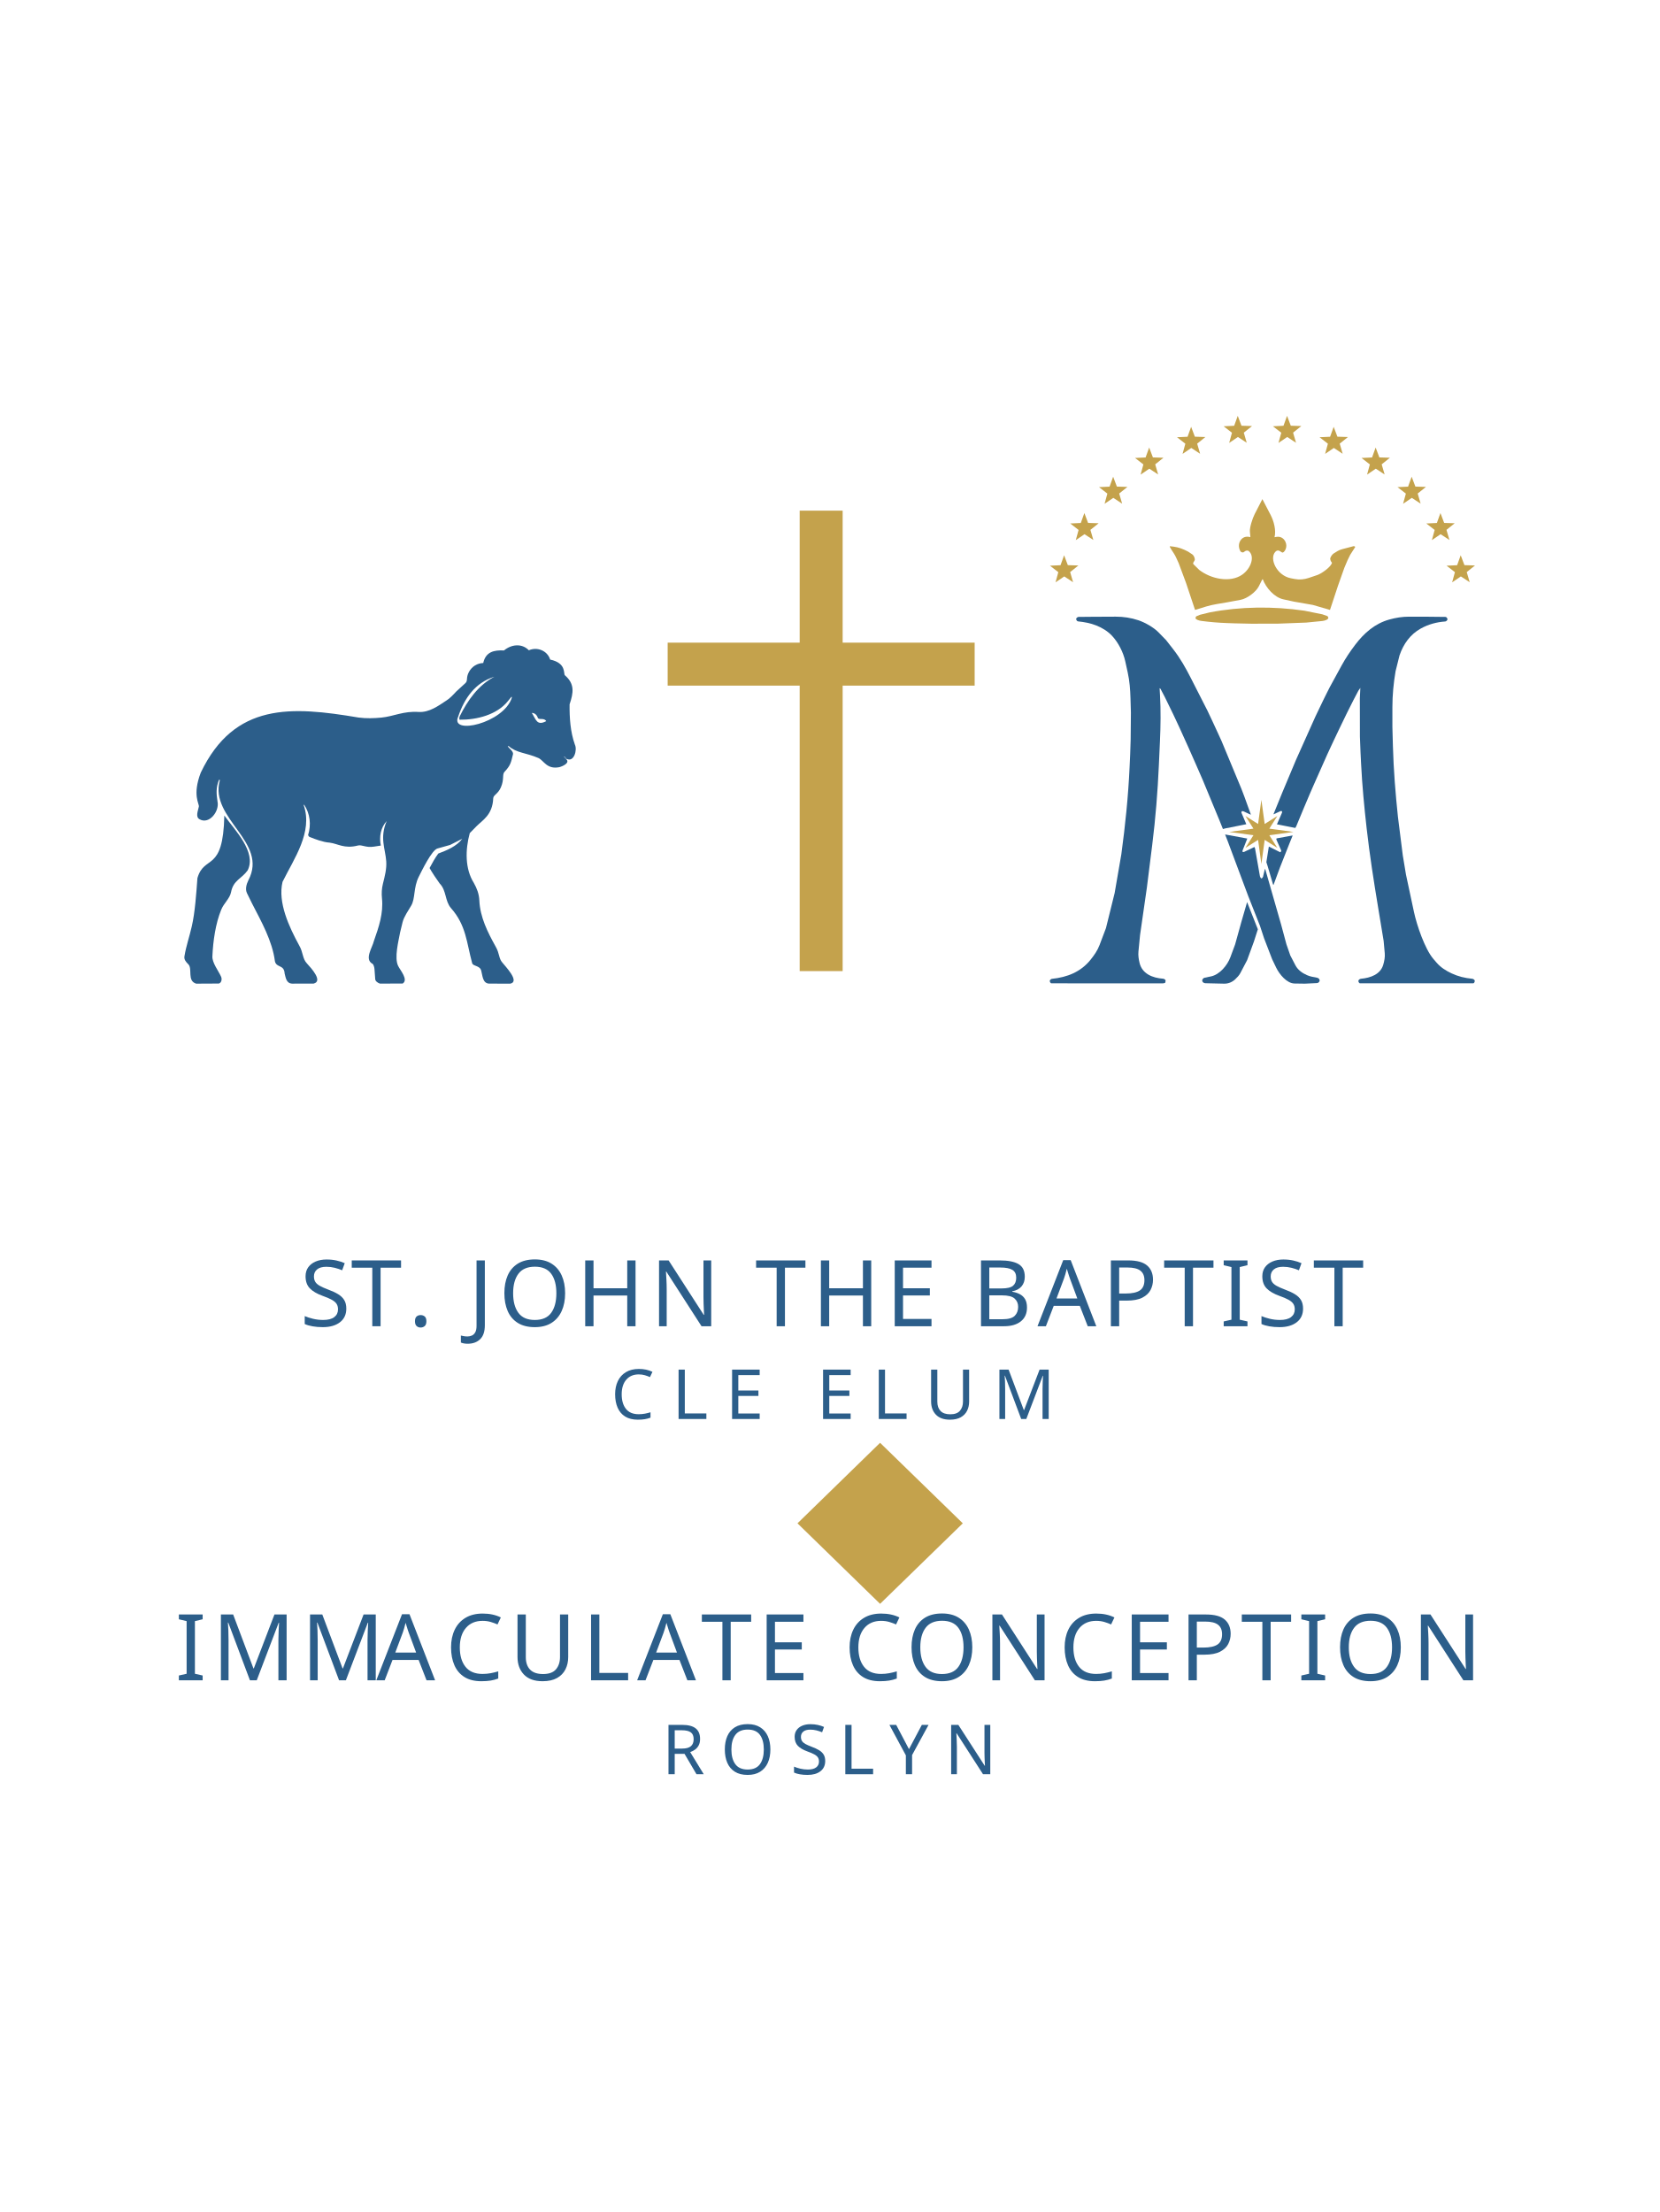
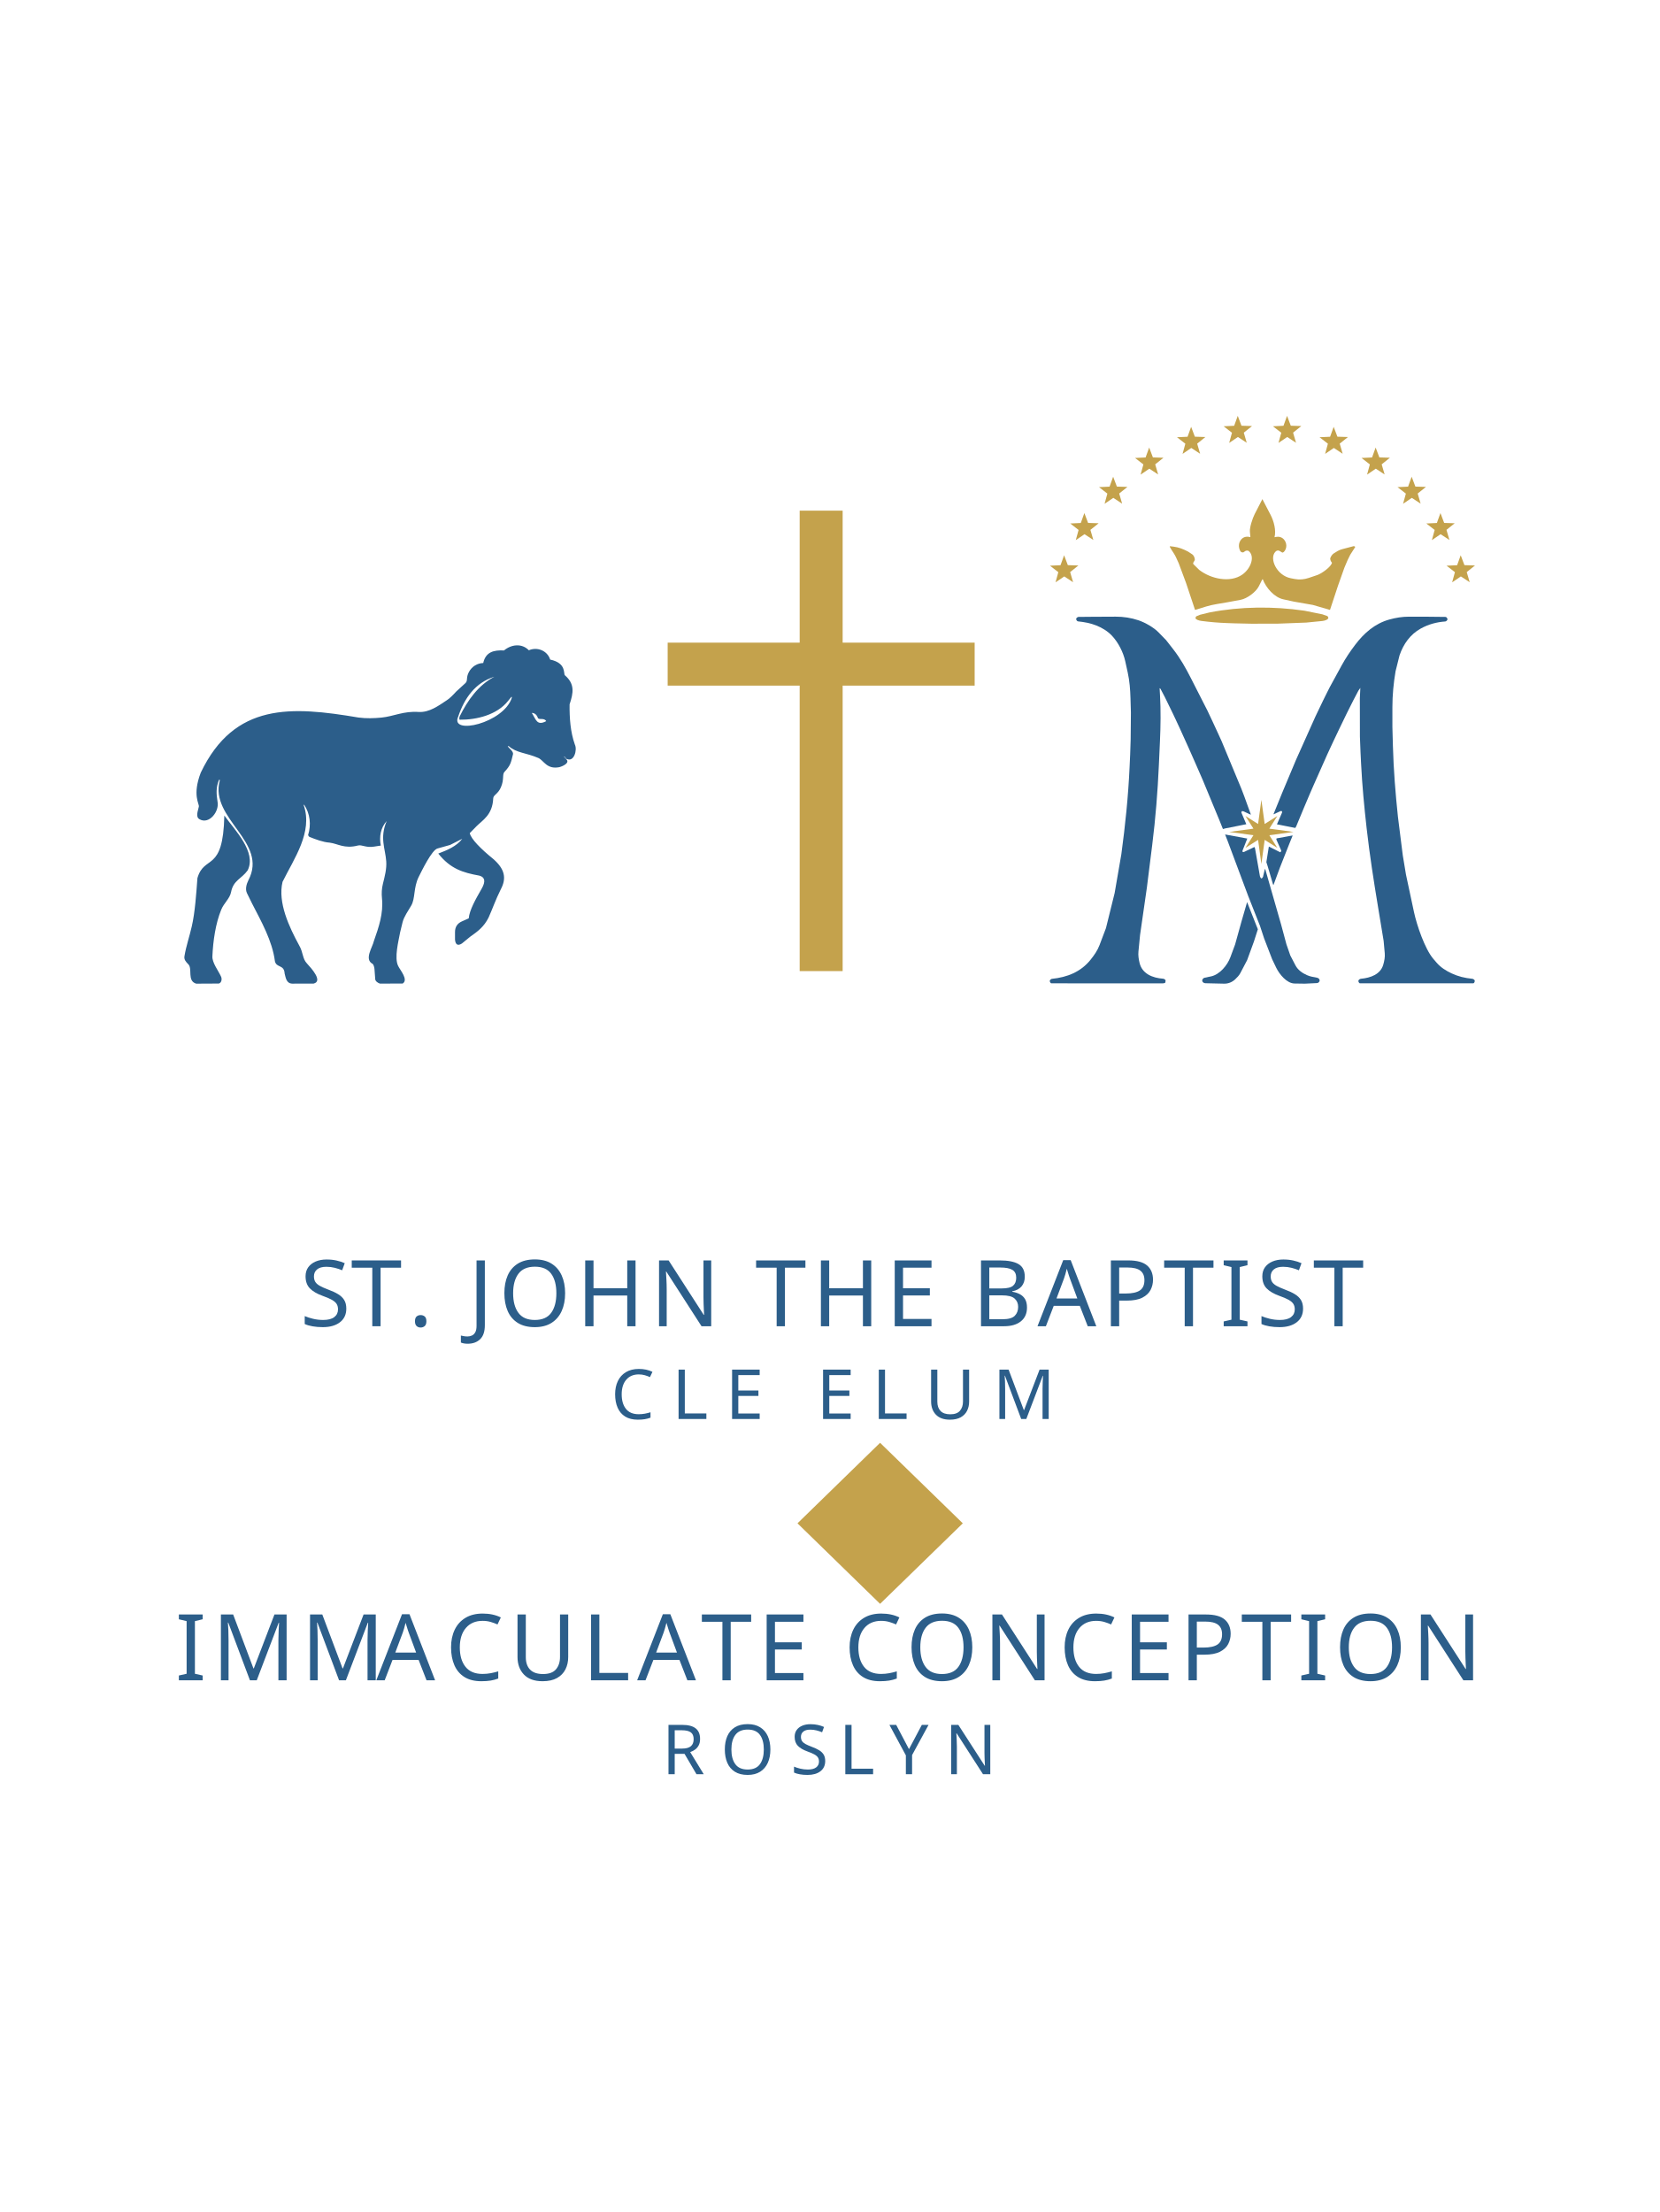
<svg xmlns="http://www.w3.org/2000/svg" id="AB5-stacked-lockup" viewBox="0 0 1800 2400">
  <g id="stacked-full-color">
    <g id="icon-group">
      <g id="lockup-m">
        <g id="crown-stars-accent">
          <path d="M1365.62,636.27c-3.01,6-12.55,13.2-19.69,14.53l-13.74,2.55c-8.02,1.49-15.92,2.35-23.65,4.72l-12.01,3.7-9.75-29.21-8.02-21.54-2.94-6.43c-2.46-5.37-8.3-12.15-6.32-11.92l3.79.45c5.62.66,10.68,2.74,15.66,5.35l4.65,3.07c1.41.93,2.56,3.53,2.68,5.36.13,1.98-2.95,3.8-1.37,5.37l6.14,6.06c12.74,9.86,33.44,14.27,46.59,5.2,9.59-6.62,14.21-20.08,6.95-25.78-.7-.55-2.77-.42-3.48.07l-1.99,1.37c-.77.53-2.8-.07-3.38-1.1-2.41-4.29-2.18-9.45,1.12-13.06,2.5-2.74,6.22-3.22,9.69-2.29l-.52-6.05c-.37-4.33,2.81-14.28,5.22-18.97l8.33-16.18,8.82,16.94c3.72,7.14,6.25,16.98,4.34,24.4l2.27-.39c5.04-.87,9.1,2.56,10.27,7.36,1.32,5.45-2.57,10.23-4.19,9.64-1.66-.61-4.3-4.19-7.48-.76-6.86,7.43,1.63,25.74,16.85,28.67l4.32.83c4.97.96,10.19.47,14.98-1.15l9.52-3.22c4.42-1.49,15.02-8.88,15.8-13.33-1.04-.97-2.42-3.6-1.7-5.33.76-1.84,2.06-3.72,3.61-4.74,2.85-1.87,5.67-3.69,8.91-4.54l12.58-3.32c.52-.14,2.09.49,1.75,1.01l-5.36,8.34-2.91,5.93-3.43,8.12-6.84,19.29-8.76,26.47-18.59-5.41-20.72-3.62-11.42-2.5c-9.57-2.09-18.71-12.32-22.28-21.93l-.77.98-3.51,7Z" fill="#c4a24c" />
          <path d="M1386.34,676.65l-28.7.07-17.99-.4-8.26-.29c-9.49-.33-18.54-1.11-28-2.33-2.91-.38-6.14-1.52-6.36-2.99-.07-.5.44-1.83.92-2.03l4.01-1.67,10.33-2.53c33.61-6.49,69.01-6.81,102.88-1.87l19.45,3.91,5.45,1.94c.4.14,1.04,1.35,1.07,1.77.13,1.77-3.37,3.23-6.5,3.54l-17.46,1.72-30.84,1.17Z" fill="#c4a24c" />
          <polygon points="1385.78 919.92 1372.07 911.26 1368.49 937.47 1364.92 911.26 1351.21 919.92 1359.87 906.21 1333.66 902.64 1359.87 899.07 1351.21 885.36 1364.92 894.01 1368.49 867.81 1372.07 894.01 1385.78 885.36 1377.12 899.07 1403.32 902.64 1377.12 906.21 1385.78 919.92" fill="#c4a24c" />
          <g id="Stars">
            <polygon id="Left_Star" data-name="Left Star" points="1164.21 631.69 1154.64 625.41 1145.17 631.84 1148.19 620.8 1139.15 613.78 1150.58 613.24 1154.46 602.47 1158.51 613.18 1169.95 613.54 1161.02 620.7 1164.21 631.69" fill="#c4a24c" />
            <polygon points="1186.19 585.88 1176.62 579.6 1167.15 586.03 1170.18 574.99 1161.13 567.97 1172.57 567.43 1176.45 556.66 1180.49 567.37 1191.94 567.73 1183 574.89 1186.19 585.88" fill="#c4a24c" />
            <polygon points="1217.42 546.45 1207.85 540.17 1198.38 546.6 1201.4 535.56 1192.36 528.54 1203.8 528 1207.68 517.23 1211.72 527.94 1223.16 528.3 1214.23 535.46 1217.42 546.45" fill="#c4a24c" />
            <polygon points="1256.49 514.8 1246.93 508.51 1237.46 514.95 1240.48 503.9 1231.44 496.88 1242.87 496.35 1246.75 485.58 1250.8 496.29 1262.24 496.65 1253.3 503.81 1256.49 514.8" fill="#c4a24c" />
            <polygon points="1302.02 492.32 1292.45 486.03 1282.98 492.47 1286 481.42 1276.96 474.4 1288.4 473.87 1292.28 463.1 1296.32 473.81 1307.76 474.17 1298.83 481.33 1302.02 492.32" fill="#c4a24c" />
            <polygon points="1352.6 480.41 1343.03 474.13 1333.56 480.56 1336.58 469.52 1327.54 462.5 1338.97 461.96 1342.86 451.19 1346.9 461.9 1358.34 462.26 1349.41 469.42 1352.6 480.41" fill="#c4a24c" />
            <polygon points="1406.09 480.41 1396.53 474.13 1387.05 480.56 1390.08 469.52 1381.03 462.5 1392.47 461.96 1396.35 451.19 1400.4 461.9 1411.84 462.26 1402.9 469.42 1406.09 480.41" fill="#c4a24c" />
            <polygon points="1456.67 492.32 1447.1 486.03 1437.63 492.47 1440.66 481.42 1431.61 474.4 1443.05 473.87 1446.93 463.1 1450.97 473.81 1462.42 474.17 1453.48 481.33 1456.67 492.32" fill="#c4a24c" />
            <polygon points="1502.2 514.8 1492.63 508.51 1483.16 514.95 1486.18 503.9 1477.14 496.88 1488.57 496.35 1492.45 485.58 1496.5 496.29 1507.94 496.65 1499.01 503.81 1502.2 514.8" fill="#c4a24c" />
            <polygon points="1541.27 546.45 1531.7 540.17 1522.23 546.6 1525.26 535.56 1516.21 528.54 1527.65 528 1531.53 517.23 1535.57 527.94 1547.02 528.3 1538.08 535.46 1541.27 546.45" fill="#c4a24c" />
            <polygon points="1572.5 585.88 1562.93 579.6 1553.46 586.03 1556.48 574.99 1547.44 567.97 1558.88 567.43 1562.76 556.66 1566.8 567.37 1578.25 567.73 1569.31 574.89 1572.5 585.88" fill="#c4a24c" />
            <polygon id="Right_Star" data-name="Right Star" points="1594.48 631.69 1584.92 625.41 1575.45 631.84 1578.47 620.8 1569.43 613.78 1580.86 613.24 1584.74 602.47 1588.79 613.18 1600.23 613.54 1591.29 620.7 1594.48 631.69" fill="#c4a24c" />
          </g>
        </g>
        <g id="m-letterform">
          <g>
            <path d="M1476.67,828.68l-.6-12-.68-17.43-.07-41.69.53-11.21-2.13,3.07-5.41,10.3-7,13.92-9.06,18.75-5.22,10.98-2.97,6.35-4.05,8.74-14.96,33.67-4.05,9.32-6.39,15.09-8.35,20.1c-.18.43-.84,1.49-.98,1.67l-7.26-1.43-12.65-2.49,5.47-12.58c.15-.35.21-1.51-.06-1.6l-1.07-.35-8.15,3.72,9.41-23.17,15.09-35.97,21.14-47.19,8.47-17.67,4.22-8.5,2.75-5.43,12.91-23.64c4.35-7.96,9.24-15.2,14.7-22.41,9.67-12.75,21.4-23.05,36.98-27.4,7.01-1.96,14.06-3.11,21.31-3.11h15.88s23.9.26,23.9.26c.95,0,2.12,1.65,2.09,2.6-.03.85-1.34,2.26-2.35,2.33-9.56.69-18.35,3.08-26.66,7.69-11.46,6.36-18.82,16.79-23.04,29.14l-4.29,17.18c-2.2,13-3.44,25.81-3.44,39.06v21.47s.57,20.96.57,20.96c.72,25.76,2.75,50.83,5.44,76.49l5.26,41.74,3.47,20.92,8.66,40.55c3.07,14.37,11.89,40.27,21.04,50.91l3.5,4.07c4.4,5.12,10.07,8.72,16.21,11.6,7.16,3.36,14.5,5.14,22.49,5.89,1.05.1,2.24.97,2.62,1.74.39.79-.33,3.2-1.59,3.2h-122.82c-1.01,0-1.95-2.04-1.75-2.78.27-1.03,1.47-2.04,2.76-2.16,10.64-1,21.2-4.84,24.22-15.21,1.17-4.01,2.02-8.3,1.63-12.52l-1.22-13.42-6.03-36.53c-4.73-28.65-9.14-56.73-12.4-85.58-2.64-23.37-4.83-46.2-6.02-70.03Z" fill="#2c5e8a" />
            <path d="M1375.53,940.51l-1.63-5.05,2.69-16.93,12.21,6.1c.67.33,1.54-1.74,1.15-1.98l-5.27-11.94.28-1.06,13.27-2.41,4.22-.77-3.43,8.48-10.49,26.54-6.42,17.41-.43,1.18c-.09.23-.54-.46-.63-.76l-2.39-8.14-3.14-10.65Z" fill="#2c5e8a" />
            <path d="M1258.08,746.62l.42,7.47c.96,16.9.7,33.45-.06,50.38l-1.16,25.64c-1.31,29.16-3.6,57.74-7.22,86.68l-5.82,46.45-7.37,51.22-1.76,18.04c-.4,4.09.27,8.24,1.2,12.18,2.78,11.75,13.88,16.4,25.69,17.22.93.07,2.62,1.12,2.58,1.96s-.15,1.69-.29,2.13c-.18.55-1.61.94-2.48.94l-121.1-.02c-1.06,0-1.94-2.01-1.8-2.79s1.31-1.98,2.28-2.08c16.8-1.74,31.37-7.53,41.96-20.71,3.93-4.89,7.49-9.94,9.71-15.81l7.01-18.51,9.43-38.1,7.26-42.06c4.29-31.55,7.48-62.66,8.94-94.42l.64-14.02.53-16.24.27-28.98-.46-15.69c-.27-9.42-.97-18.59-2.98-27.76l-2.71-12.34c-2.11-9.62-7.47-20.22-14.26-27.49-4.76-5.1-10.68-8.69-17.13-11.27-6.52-2.61-12.97-3.72-20.04-4.48-.85-.09-1.96-1.88-1.83-2.72.15-.94,1.6-2.09,2.61-2.1l15.2-.14,25.16-.12c8.42-.04,16.61,1.26,24.6,3.91,7.12,2.37,16.72,7.87,21.72,13.02l8.29,8.52,7.65,9.8c7.6,9.73,13.54,20.22,19.17,31.28l17.98,35.29,5.59,11.85,6.05,13.09,3.83,8.41,21.26,51.17,3.24,8.44,7.25,20.04-1.73-.66-6.18-2.9c-.35-.16-1.24-.29-1.55-.3-.41,0-1.02,1.24-.86,1.63l4.87,11.5.46,1.1s-.47.09-.89.17l-10.53,2.11-11.24,2.22-2.7.72-3.77-9.38-18.14-43.82-7.78-17.82-8-18.1-9.23-20.36-2.95-6.37-4.26-9.06-8.96-18.37-4.61-8.79c-.09-.17-1.15-.92-1.03-.81Z" fill="#2c5e8a" />
          </g>
          <g>
            <path d="M1431.67,1063.43c-.77-3.99-6.03-2.06-13.71-5.41-5.19-2.26-9.92-5.68-12.53-10.68l-5.56-10.69-4.19-12.05-5.79-21.52-17.16-59.9c-.13-.07-.36-.18-.5-.25l-1.97,8.44c-.12.51-1.28,1.82-1.71,1.74-.66-.12-1.5-1.64-1.63-2.4l-3.92-22.3-1.37-7.78c-.07-.38-.57-1.57-.66-1.66l-11.37,5.41c-.38.18-1.57,0-1.61-.31-.03-.21-.03-1,.1-1.32l5.1-12.92-24.07-4.45,2.84,7.27,22.57,60.4h.02s12.11,30.7,12.11,30.7c.11-.01.16-.01.07.03l4.71,14.32,8.72,22.64,4.32,9.02c3.57,7.45,11.67,17.21,19.92,17.34l11.24.17,13.36-.64c1.42-.07,2.96-1.75,2.68-3.19Z" fill="#2c5e8a" />
            <path d="M1372.23,942.94h0c-.17-.09-.12-.06,0,0Z" fill="#2c5e8a" />
          </g>
          <path d="M1363.57,1005.51h0s-10.56-26.77-10.56-26.77l-6.22,21.47-6.8,24.5-5.18,13.97c-3.23,8.72-11.63,18.77-21.01,20.71l-6.79,1.4c-1.52.31-2.84,1.82-2.71,3.28.14,1.52,1.71,2.69,3.41,2.73l20.37.47c4.52.1,8.83-1.69,12.02-4.76,2.09-2.01,4.2-4.11,5.54-6.67l7.39-14.08,7.43-20.36,4.21-13.15-1.08-2.74Z" fill="#2c5e8a" />
        </g>
      </g>
      <g id="lockup-lamb">
-         <path d="M550.85,809.82c1.54,2.14,6.33,5.48,5.72,8.46-2.21,9.06-2.51,12-9.26,19.21-2.66,2.84-.06,7.93-3.89,16.77-3.24,7.47-8.16,8.14-8.31,11.91-.76,18.24-11.82,23.82-18.26,30.4l-7.2,7.37c-4.97,18.17-5.19,38.71,4.4,53.99,3.43,6.08,5.69,12.07,6,19.1.77,18.03,9.05,34.46,17.64,49.92,4.47,7.72,3.24,12.83,7.3,17.42,3.12,4.04,19.5,20.69,8.57,22.91,0,0-23.06-.08-23.06-.08-7.03-.35-7-9.12-8.41-14.01-1.32-5.68-8.99-4.76-9.82-8.15-6.09-22.04-6.33-40.98-23.03-59.8-6.68-7.78-4.75-19.08-12.2-26.61-2.95-4-8.64-12.47-10.99-16.84,3.07-5.68,5.71-10.6,9.44-15.69,9.31-3.51,19.9-7.82,26.03-16.03l-13.21,6.69-13.55,3.81c-6.21,1.39-17.32,24.55-20.48,30.8-5.92,11.92-3.53,23.56-8.25,31.37-3.19,5.56-7.72,11.69-9.29,17.96,0,0-2.62,10.78-2.62,10.78-1.77,9.7-6.56,27.77-2.13,36.62,2.16,4.53,11.36,14.92,4.9,19.02l-24.68.09c-2.12-.64-4.96-2.54-5.12-4.76l-.82-11.1c-.12-1.6-.87-4.79-2.12-5.62-9.26-4.91.03-17.97,1.49-24.75,5.37-15.27,10.43-29.89,8.77-46.33-.55-5.4-.28-10.56,1.04-15.84,1.97-7.92,4.16-16.03,3.59-24.24-.95-13.82-7.35-25.38.48-43.72-6.56,7.22-8.29,17-6.37,26.59l-7.53,1.16c-8.91,1.37-12.87-2.38-17.38-1.21-14.65,3.81-21.75-2.04-30.59-3.13-7.29-.5-15.1-3.55-21.85-6.2-.59-.22-1.47-1.6-1.54-2,3.51-11.37,2.15-23.22-4.28-32.94l-.54.33c10.29,29.3-10.48,58.11-22.9,83.32-5.41,22.39,7.26,49.2,18.05,69,4.52,7.77,3.36,14.28,8.45,19.61,4.91,5.34,17.54,19.24,7.23,21.79,0,0-23.24.07-23.24.07-6.39-.25-7-6.29-8.23-10.97-.54-10-8.82-5.88-10.54-13.32-2.8-22.16-14.86-43.26-24.87-62.8,0,0-5.43-11.06-5.43-11.06-2.13-4.35-.57-9.78,1.51-14,21.94-41.73-42.23-66.66-31.06-108.17-.02-1.37-.38-1.6-1-.23-3.19,7.78-2.67,14.89-1.45,22.82,2.43,10.64-8.96,25.33-19.35,19.43-4.99-2.55-1.55-9.81-.88-13.74.71-3.03-7.38-12.31,2.11-36.96,36.52-76.23,98.38-72,171.2-59.71,8.26,1.08,16.49.85,24.79.05,13.15-1.27,23.97-7.33,40.58-6.09,11.36.58,21.14-6.63,30.15-12.6,2.87-1.58,8.13-7.02,10.31-9.5,0,0,10.04-9.2,10.04-9.2,3-2.75.32-5.81,3.97-12.35,3.23-5.78,8.8-9.2,15.38-9.49,2.75-12.18,11.63-14.14,22.54-13.62,7.76-6.52,19.27-8.13,26.96-.18,9.04-3.99,20.11.34,23.12,10.08,17.82,3.81,14.23,15.18,15.95,17.01,11.07,9.53,9.23,19.28,5.13,31.56-.16,14.6.8,29.75,5.69,43.56,2.95,5.88-.98,19.55-8.68,15.64l-.96.11c5.11,4.06-3.6,7.94-7.24,8.87-13.51,2.62-16.61-7.07-22.53-9.9-13.25-5.82-23.93-5.38-32.39-13l-1,.28ZM551.01,760.73c-11.85,14.83-33.79,20.36-52.23,20.14-.78.05-.46-2.89-.03-3.66,8.68-17.45,20.05-33.68,37.63-42.97-20.72,6.37-32.63,23.38-39.25,43.27-9.49,20.59,49.48,7.2,58.18-20.55l-.29-1.12-4.01,4.9ZM583.45,778.74c-.98-3.11-3.55-5.33-6.48-5.19,4.62,7.13,5.46,14.29,15.62,8.88-2.26-4.1-8.24-.83-9.14-3.69ZM551.19,808.65l-.86-.08.86.08ZM613.36,821.72l-1.56-1.04.8,1.45.76-.41ZM613.73,822.2l-.6.62.47.42.59-.53-.45-.51Z" fill="#2c5e8a" />
+         <path d="M550.85,809.82c1.54,2.14,6.33,5.48,5.72,8.46-2.21,9.06-2.51,12-9.26,19.21-2.66,2.84-.06,7.93-3.89,16.77-3.24,7.47-8.16,8.14-8.31,11.91-.76,18.24-11.82,23.82-18.26,30.4l-7.2,7.37C511.024,910.361 521.779,921.116 535.016,931.87 C547.425,942.625 549.907,952.553 543.289,964.962 C537.498,976.544 534.188,986.472 530.052,995.572 C525.088,1005.499 518.47,1010.463 510.197,1016.254 L501.097,1023.7 Q494.478,1027.836 493.651,1019.563 L493.651,1011.29 Q493.651,1003.017 501.097,999.708 L508.542,996.399 C509.37,987.299 515.988,975.717 522.606,964.135 Q529.225,952.553 520.124,950.071 C501.924,946.762 488.687,942.625 475.490,926.100 c9.31-3.51,19.9-7.82,26.03-16.03l-13.21,6.69-13.55,3.81c-6.21,1.39-17.32,24.55-20.48,30.8-5.92,11.92-3.53,23.56-8.25,31.37-3.19,5.56-7.72,11.69-9.29,17.96,0,0-2.62,10.78-2.62,10.78-1.77,9.7-6.56,27.77-2.13,36.62,2.16,4.53,11.36,14.92,4.9,19.02l-24.68.09c-2.12-.64-4.96-2.54-5.12-4.76l-.82-11.1c-.12-1.6-.87-4.79-2.12-5.62-9.26-4.91.03-17.97,1.49-24.75,5.37-15.27,10.43-29.89,8.77-46.33-.55-5.4-.28-10.56,1.04-15.84,1.97-7.92,4.16-16.03,3.59-24.24-.95-13.82-7.35-25.38.48-43.72-6.56,7.22-8.29,17-6.37,26.59l-7.53,1.16c-8.91,1.37-12.87-2.38-17.38-1.21-14.65,3.81-21.75-2.04-30.59-3.13-7.29-.5-15.1-3.55-21.85-6.2-.59-.22-1.47-1.6-1.54-2,3.51-11.37,2.15-23.22-4.28-32.94l-.54.33c10.29,29.3-10.48,58.11-22.9,83.32-5.41,22.39,7.26,49.2,18.05,69,4.52,7.77,3.36,14.28,8.45,19.61,4.91,5.34,17.54,19.24,7.23,21.79,0,0-23.24.07-23.24.07-6.39-.25-7-6.29-8.23-10.97-.54-10-8.82-5.88-10.54-13.32-2.8-22.16-14.86-43.26-24.87-62.8,0,0-5.43-11.06-5.43-11.06-2.13-4.35-.57-9.78,1.51-14,21.94-41.73-42.23-66.66-31.06-108.17-.02-1.37-.38-1.6-1-.23-3.19,7.78-2.67,14.89-1.45,22.82,2.43,10.64-8.96,25.33-19.35,19.43-4.99-2.55-1.55-9.81-.88-13.74.71-3.03-7.38-12.31,2.11-36.96,36.52-76.23,98.38-72,171.2-59.71,8.26,1.08,16.49.85,24.79.05,13.15-1.27,23.97-7.33,40.58-6.09,11.36.58,21.14-6.63,30.15-12.6,2.87-1.58,8.13-7.02,10.31-9.5,0,0,10.04-9.2,10.04-9.2,3-2.75.32-5.81,3.97-12.35,3.23-5.78,8.8-9.2,15.38-9.49,2.75-12.18,11.63-14.14,22.54-13.62,7.76-6.52,19.27-8.13,26.96-.18,9.04-3.99,20.11.34,23.12,10.08,17.82,3.81,14.23,15.18,15.95,17.01,11.07,9.53,9.23,19.28,5.13,31.56-.16,14.6.8,29.75,5.69,43.56,2.95,5.88-.98,19.55-8.68,15.64l-.96.11c5.11,4.06-3.6,7.94-7.24,8.87-13.51,2.62-16.61-7.07-22.53-9.9-13.25-5.82-23.93-5.38-32.39-13l-1,.28ZM551.01,760.73c-11.85,14.83-33.79,20.36-52.23,20.14-.78.05-.46-2.89-.03-3.66,8.68-17.45,20.05-33.68,37.63-42.97-20.72,6.37-32.63,23.38-39.25,43.27-9.49,20.59,49.48,7.2,58.18-20.55l-.29-1.12-4.01,4.9ZM583.45,778.74c-.98-3.11-3.55-5.33-6.48-5.19,4.62,7.13,5.46,14.29,15.62,8.88-2.26-4.1-8.24-.83-9.14-3.69ZM551.19,808.65l-.86-.08.86.08ZM613.36,821.72l-1.56-1.04.8,1.45.76-.41ZM613.73,822.2l-.6.62.47.42.59-.53-.45-.51Z" fill="#2c5e8a" />
        <path d="M239.71,1059.39c1.3,2.42.9,6.75-2.24,7.74l-24.62.13c-10.17-3.03-3.68-16.26-8.59-21.08-2.46-2.41-4.85-5.19-4.13-8.72,1.75-10.84,5.48-21.45,7.88-32.11,3.58-15.11,5.02-36.91,6.17-52.58,7.53-26.12,27.93-5.16,29.2-67.94,11.15,15.69,35.25,39.53,25.31,59.51-6.51,9.16-15.5,10.57-17.99,23.54-1.36,7.08-7.71,11.87-10.64,19.01-6.22,15.16-8.86,33.91-9.63,50.57-.46,6.99,6.57,15.86,9.28,21.93Z" fill="#2c5e8a" />
      </g>
      <polygon id="lockup-cross" points="1057.42 697.27 914.2 697.27 914.2 554.05 867.58 554.05 867.58 697.27 724.36 697.27 724.36 743.89 867.58 743.89 867.58 1053.63 914.2 1053.63 914.2 743.89 1057.42 743.89 1057.42 697.27" fill="#c4a24c" />
    </g>
    <g id="text-block">
      <g>
        <text transform="translate(717.9765 1925.023)" fill="#2c5e8a" font-family="CormorantSC-Regular, 'Cormorant SC'" font-size="75">
          <tspan x="0" y="0" letter-spacing=".18em">R</tspan>
          <tspan x="63.82" y="0" letter-spacing=".23em">OS</tspan>
          <tspan x="191.85" y="0" letter-spacing=".2em">L</tspan>
          <tspan x="246.97" y="0" letter-spacing=".23em">YN</tspan>
        </text>
        <text transform="translate(190.0587 1823.11)" fill="#2c5e8a" font-family="CormorantSC-Regular, 'Cormorant SC'" font-size="100">
          <tspan x="0" y="0" letter-spacing=".06em">IMM</tspan>
          <tspan x="218.2" y="0" letter-spacing=".05em">A</tspan>
          <tspan x="293.2" y="0" letter-spacing=".06em">CUL</tspan>
          <tspan x="501.19" y="0" letter-spacing="0em">A</tspan>
          <tspan x="570.4" y="0" letter-spacing=".06em">TE CONCEPTION</tspan>
        </text>
      </g>
      <text transform="translate(864.5154 1712.071) scale(1.0298 1)" fill="#c4a24c" font-family="CormorantSC-Regular, 'Cormorant SC'" font-size="228.21" letter-spacing=".06em">
        <tspan x="0" y="0">◆</tspan>
      </text>
      <g>
        <text transform="translate(662.778 1539.587)" fill="#2c5e8a" font-family="CormorantSC-Regular, 'Cormorant SC'" font-size="75" letter-spacing=".25em">
          <tspan x="0" y="0">CLE ELUM</tspan>
        </text>
        <text transform="translate(325.5081 1438.945)" fill="#2c5e8a" font-family="CormorantSC-Regular, 'Cormorant SC'" font-size="100">
          <tspan x="0" y="0" letter-spacing=".06em">S</tspan>
          <tspan x="55.1" y="0" letter-spacing="0em">T</tspan>
          <tspan x="117.5" y="0" letter-spacing=".06em">. JOHN THE BAPTIST</tspan>
        </text>
      </g>
    </g>
  </g>
</svg>
